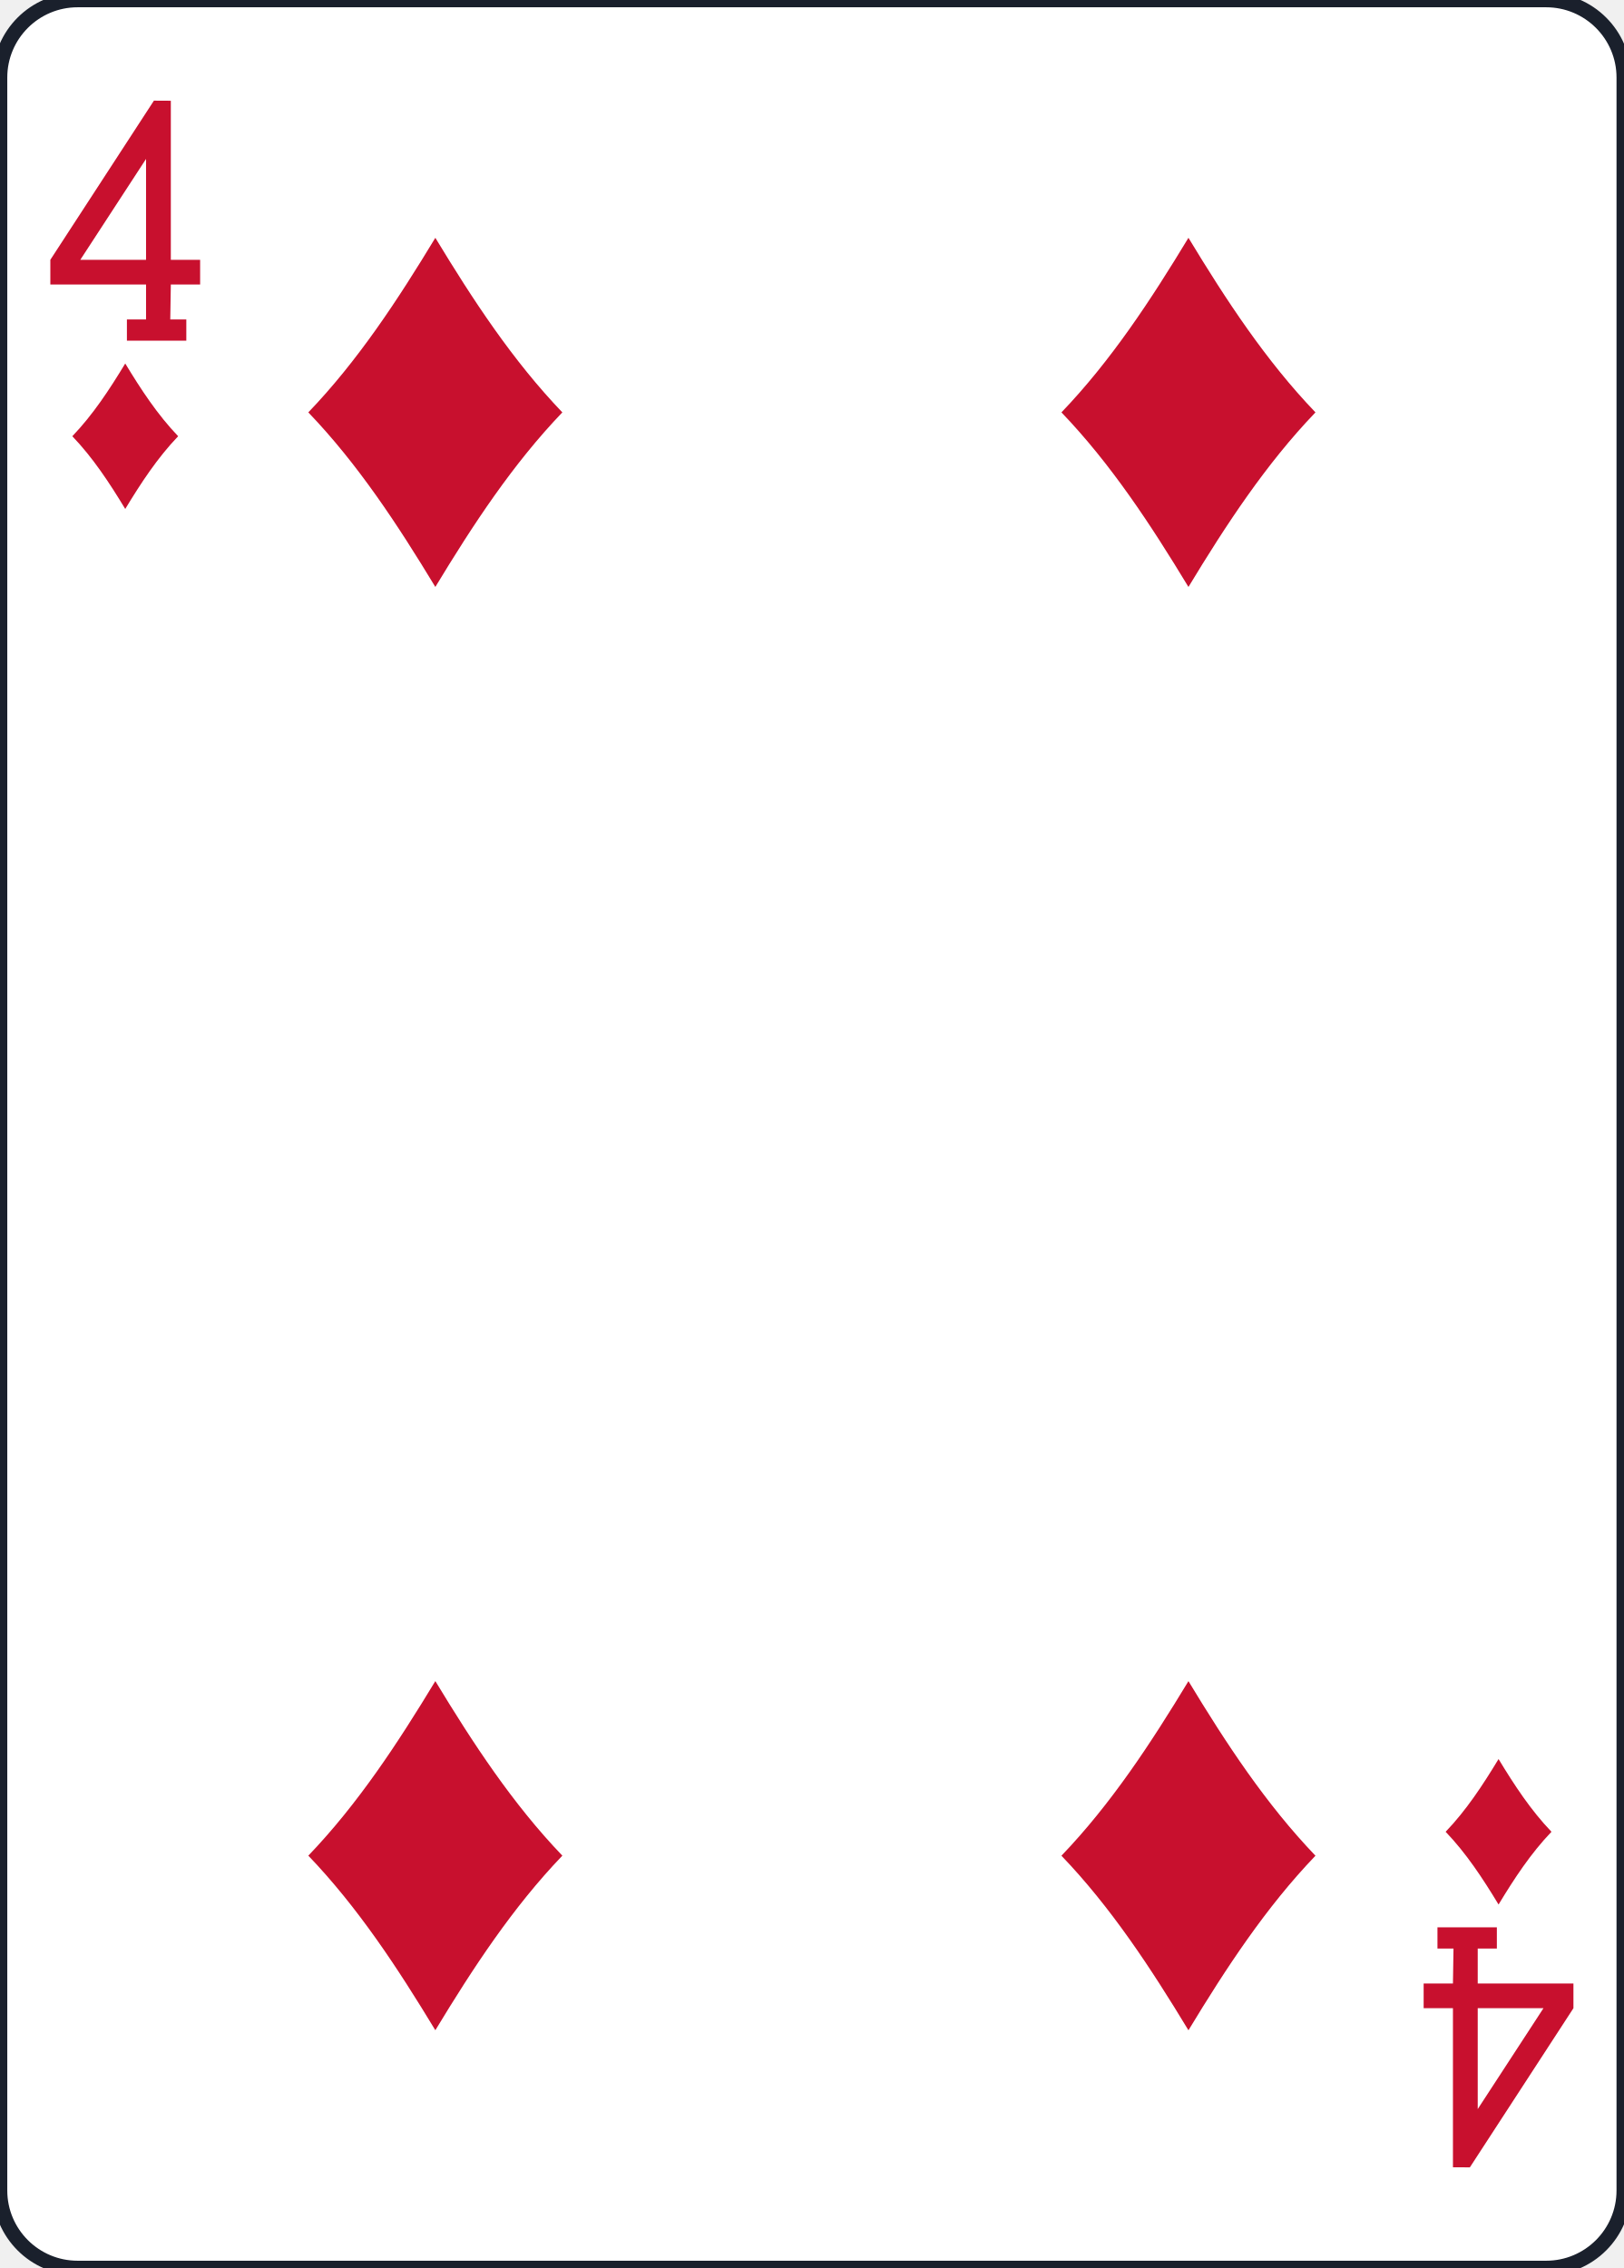
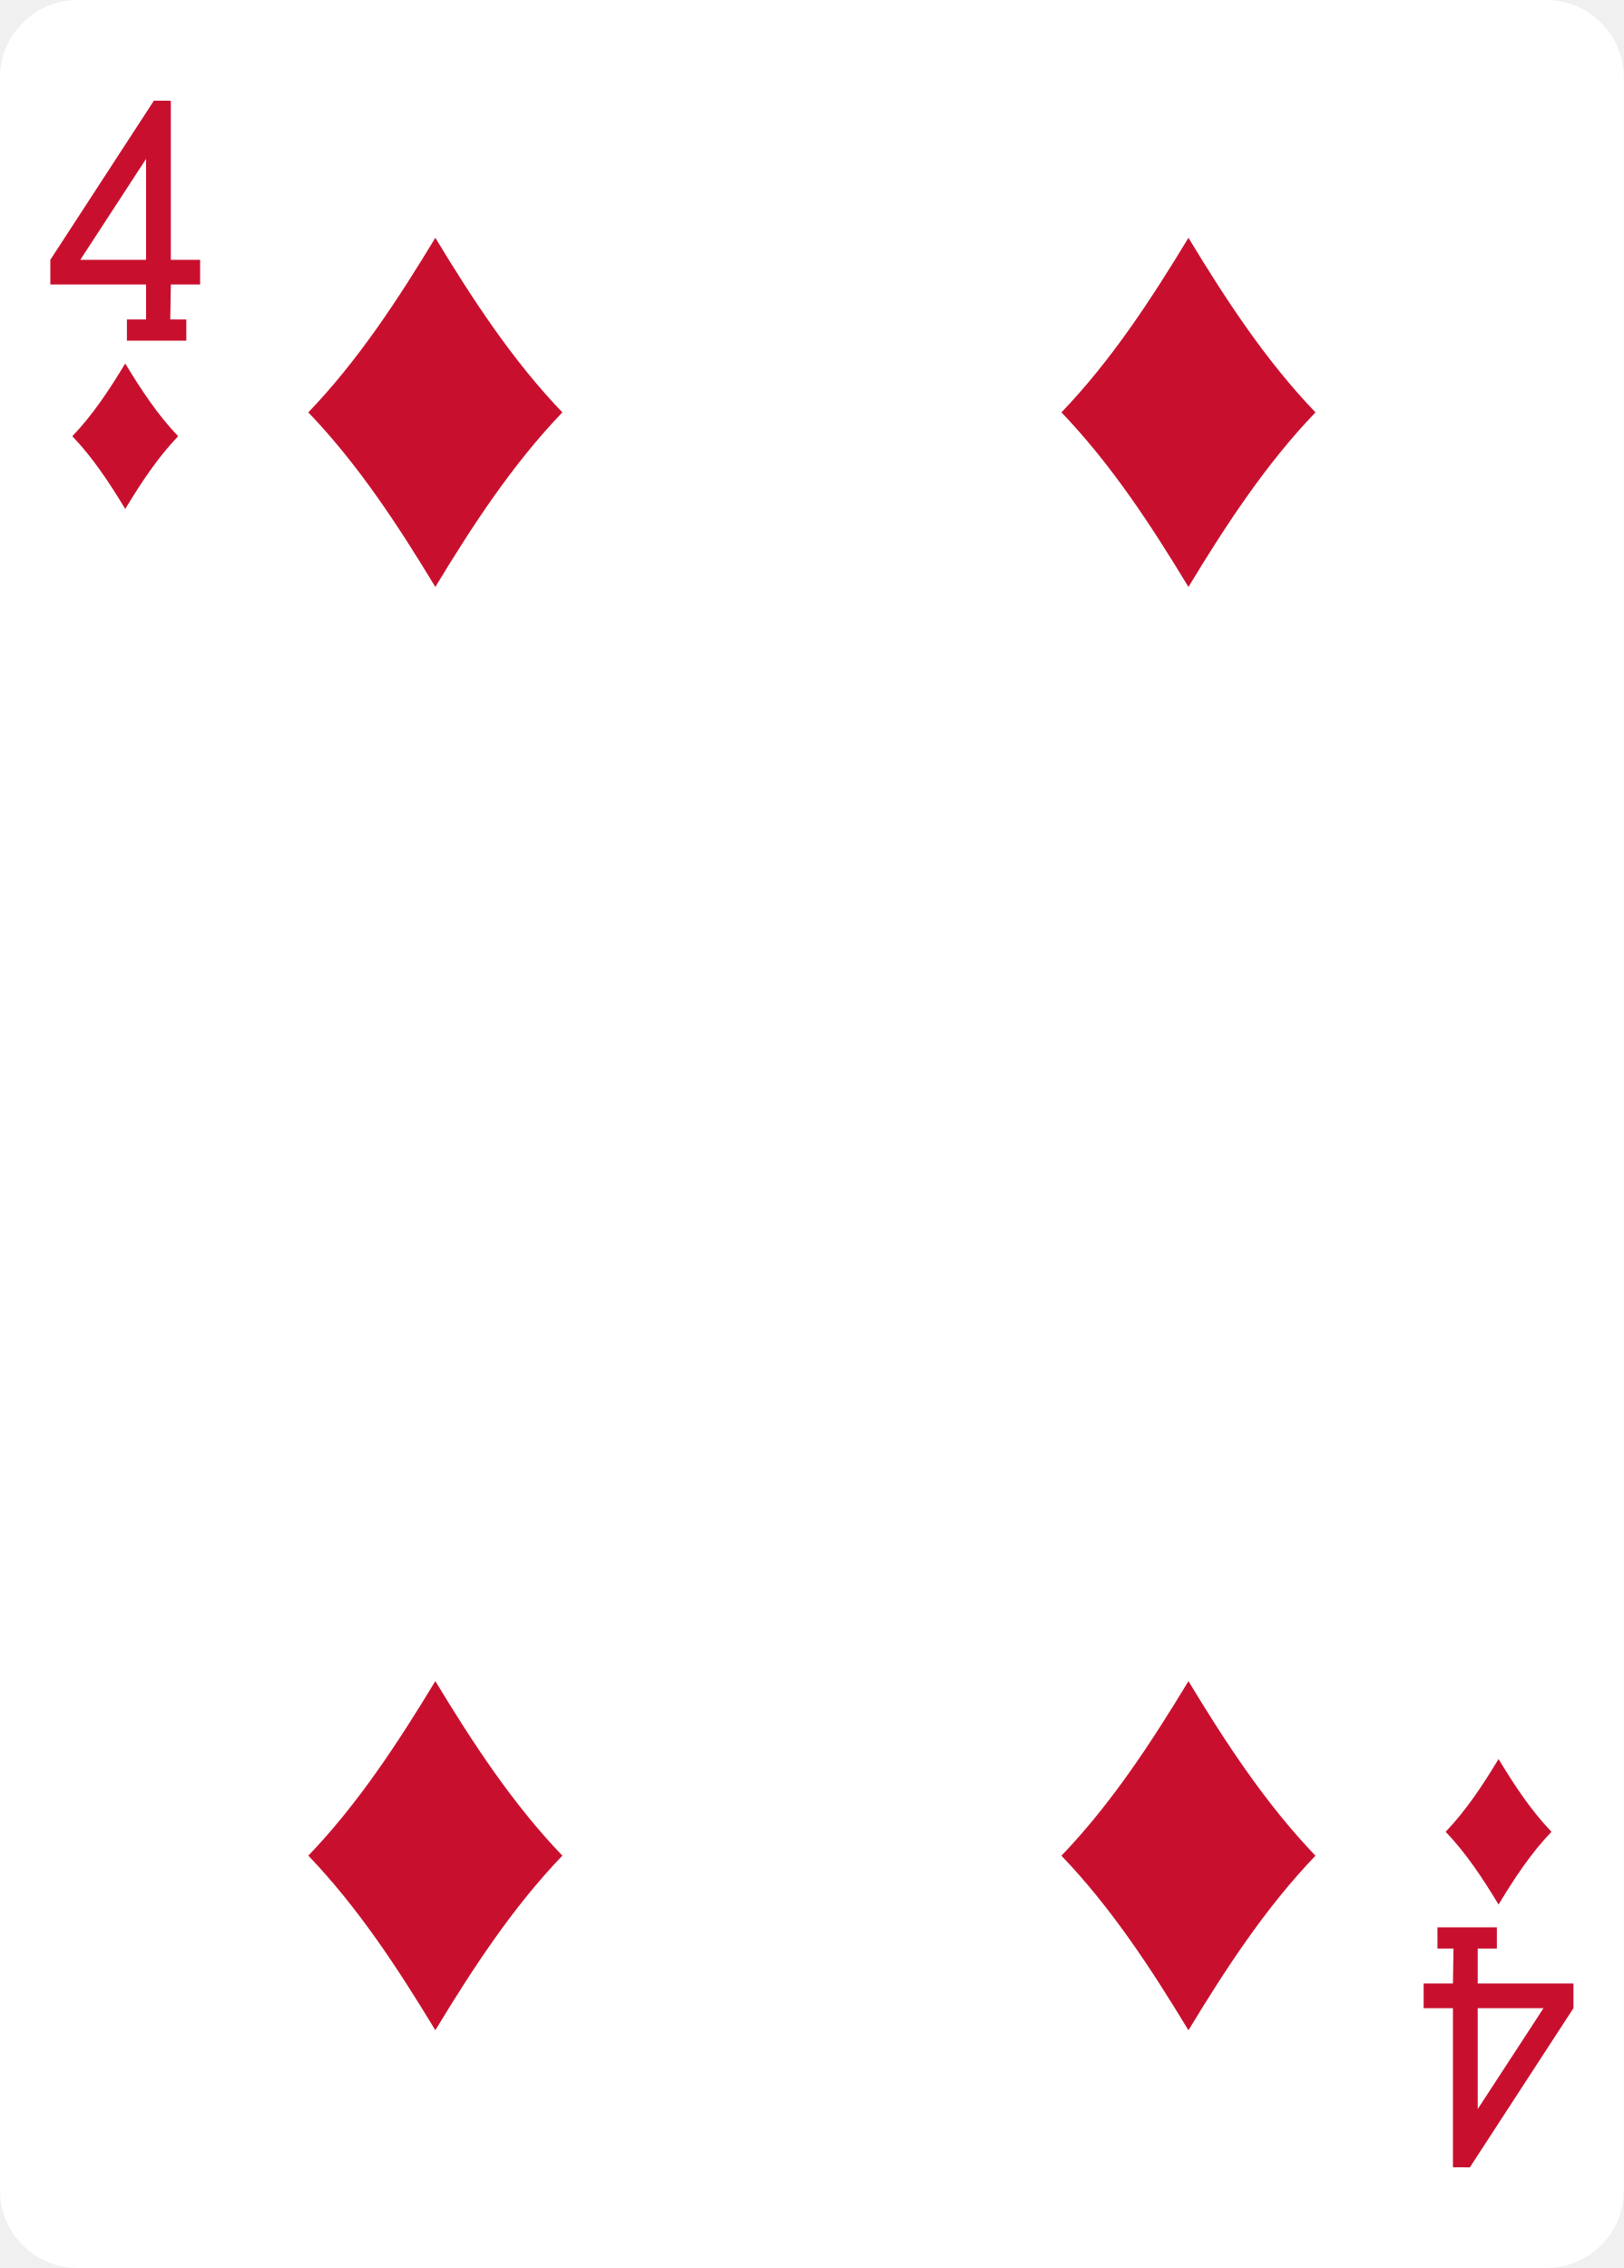
<svg xmlns="http://www.w3.org/2000/svg" width="63mm" height="88mm" viewBox="0 0 238.111 332.599" version="1.1" id="svg8">
  <defs id="defs2" />
  <g id="layer1" transform="translate(552.2712,-1075.635)">
    <g transform="matrix(1.06667,0,0,1.06667,-1891.7,1108.11)" id="DIAMOND-4">
-       <rect ry="10.664" rx="10.678" style="display:inline;fill:#ffffff;fill-opacity:1;stroke:#1A202C;stroke-width:2;stroke-miterlimit:4;stroke-dasharray:none;stroke-opacity:1" id="rect6622-5" width="223.228" height="311.811" x="1255.711" y="-30.445" />
+       <rect ry="10.664" rx="10.678" style="display:inline;fill:#ffffff;fill-opacity:1;stroke:none;stroke-width:2;stroke-miterlimit:4;stroke-dasharray:none;stroke-opacity:1" id="rect6622-5" width="223.228" height="311.811" x="1255.711" y="-30.445" />
      <path style="display:inline;opacity:1;fill:#c8102e;fill-opacity:1" d="m 1272.928,39.528 c -2.161,-3.569 -4.434,-7.037 -7.275,-10 2.841,-2.963 5.114,-6.431 7.275,-10 2.161,3.569 4.434,7.037 7.275,10 -2.841,2.963 -5.114,6.431 -7.275,10 z" id="path6654-0" />
      <path style="display:inline;opacity:1;fill:#c8102e;fill-opacity:1" d="m 1419.091,50.25 c -5.186,-8.565 -10.642,-16.889 -17.461,-24 6.819,-7.111 12.275,-15.435 17.461,-24 5.186,8.565 10.643,16.889 17.461,24 -6.819,7.111 -12.275,15.435 -17.461,24 z" id="path6656-6" />
      <path id="path6658-8" d="m 1461.722,231.393 c -2.161,-3.569 -4.434,-7.037 -7.275,-10 2.841,-2.963 5.114,-6.431 7.275,-10 2.161,3.569 4.434,7.037 7.275,10 -2.841,2.963 -5.114,6.431 -7.275,10 z" style="display:inline;opacity:1;fill:#c8102e;fill-opacity:1" />
      <path style="display:inline;opacity:1;fill:#c8102e;fill-opacity:1" d="m 1315.558,50.25 c -5.186,-8.565 -10.642,-16.889 -17.461,-24 6.819,-7.111 12.275,-15.435 17.461,-24 5.186,8.565 10.643,16.889 17.461,24 -6.819,7.111 -12.275,15.435 -17.461,24 z" id="path6660-7" />
      <path id="path6676-4" d="m 1315.558,248.676 c -5.186,-8.565 -10.642,-16.889 -17.461,-24 6.819,-7.111 12.275,-15.435 17.461,-24 5.186,8.565 10.643,16.889 17.461,24 -6.819,7.111 -12.275,15.435 -17.461,24 z" style="display:inline;opacity:1;fill:#c8102e;fill-opacity:1" />
      <path id="path6678-8" d="m 1419.091,248.683 c -5.186,-8.565 -10.642,-16.889 -17.461,-24 6.819,-7.111 12.275,-15.435 17.461,-24 5.186,8.565 10.643,16.889 17.461,24 -6.819,7.111 -12.275,15.435 -17.461,24 z" style="display:inline;opacity:1;fill:#c8102e;fill-opacity:1" />
      <path d="m 1273.158,16.389 v -2.915 h 2.631 v -4.808 h -13.158 V 5.274 l 14.238,-21.881 2.326,0.012 v 21.869 h 4.028 v 3.393 h -4.028 l -0.076,4.808 h 2.205 v 2.919 h -8.165 z m 2.631,-24.985 -9.04,13.871 h 9.04 z m 0,0" id="path19-3-1-9-0" style="opacity:1;fill:#c8102e;fill-opacity:1" />
      <path d="m 1461.489,234.532 v 2.915 h -2.631 v 4.808 h 13.158 v 3.393 l -14.238,21.881 -2.326,-0.012 v -21.869 h -4.028 v -3.393 h 4.028 l 0.076,-4.808 h -2.205 v -2.919 h 8.165 z m -2.631,24.985 9.04,-13.871 h -9.04 z m 0,0" id="path19-4-46-7-7" style="opacity:1;fill:#c8102e;fill-opacity:1" />
    </g>
  </g>
  <g id="g862-0" transform="translate(-360.4086,123.6452)">
    <rect style="opacity:1;vector-effect:none;fill:#006614;fill-opacity:1;stroke:#1A202C;stroke-width:1.748;stroke-linecap:butt;stroke-linejoin:miter;stroke-miterlimit:4;stroke-dasharray:none;stroke-dashoffset:0;stroke-opacity:1" id="rect22845-2-8" width="1659.913" height="794.398" x="-356.473" y="-1029.682" rx="144.482" ry="124.682" />
    <text id="text5630-0-9" y="-935.813" x="472.194" style="font-style:normal;font-variant:normal;font-weight:normal;font-stretch:normal;font-size:42.667px;line-height:125%;font-family:Carlito;-inkscape-font-specification:'Carlito, Normal';text-align:center;letter-spacing:0px;word-spacing:0px;writing-mode:lr-tb;text-anchor:middle;fill:#ffffff;fill-opacity:1;stroke:#1A202C;stroke-width:1.067px;stroke-linecap:butt;stroke-linejoin:miter;stroke-opacity:1" xml:space="preserve">
      <tspan style="font-style:normal;font-variant:normal;font-weight:normal;font-stretch:normal;font-size:48px;line-height:125%;font-family:Carlito;-inkscape-font-specification:'Carlito, Normal';text-align:center;writing-mode:lr-tb;text-anchor:middle;fill:#ffffff;fill-opacity:1;stroke-width:1.067px" id="tspan4923-1" y="-935.813" x="472.194">Single Playing Card from:</tspan>
      <tspan style="font-style:normal;font-variant:normal;font-weight:normal;font-stretch:normal;font-size:48px;line-height:125%;font-family:Carlito;-inkscape-font-specification:'Carlito, Normal';text-align:center;writing-mode:lr-tb;text-anchor:middle;fill:#ffffff;fill-opacity:1;stroke-width:1.067px" id="tspan5035-8" y="-875.813" x="472.194">Standard Edition - Color Set - Bordered </tspan>
      <tspan y="-820.48" x="472.194" id="tspan12311-7" />
      <tspan style="font-style:normal;font-variant:normal;font-weight:normal;font-stretch:normal;font-size:48px;line-height:125%;font-family:Carlito;-inkscape-font-specification:'Carlito, Normal';text-align:center;writing-mode:lr-tb;text-anchor:middle;fill:#ffaaaa;fill-opacity:1;stroke-width:1.067px" id="tspan4927-1" y="-762.48" x="472.194">Copyright 2011, 2020 - Chris Aguilar - conjurenation@gmail.com</tspan>
      <tspan id="tspan12344-3" y="-707.147" x="472.194" />
      <tspan style="font-style:normal;font-variant:normal;font-weight:normal;font-stretch:normal;font-size:48px;line-height:125%;font-family:Carlito;-inkscape-font-specification:'Carlito, Normal';text-align:center;writing-mode:lr-tb;text-anchor:middle;fill:#ffffff;fill-opacity:1;stroke-width:1.067px" id="tspan4931-2" y="-649.147" x="472.194">https://totalnonsense.com/open-source-vector-playing-cards/</tspan>
      <tspan id="tspan4929-3" y="-593.813" x="472.194" />
      <tspan style="font-style:normal;font-variant:normal;font-weight:normal;font-stretch:normal;font-size:48px;line-height:125%;font-family:Carlito;-inkscape-font-specification:'Carlito, Normal';text-align:center;writing-mode:lr-tb;text-anchor:middle;fill:#ffaaaa;fill-opacity:1;stroke-width:1.067px" id="tspan4919-5" y="-535.813" x="472.194">Licensed under:</tspan>
      <tspan id="tspan1594-5-6" style="font-style:normal;font-variant:normal;font-weight:normal;font-stretch:normal;font-size:48px;line-height:125%;font-family:Carlito;-inkscape-font-specification:'Carlito, Normal';text-align:center;writing-mode:lr-tb;text-anchor:middle;fill:#ffaaaa;fill-opacity:1;stroke-width:1.067px" y="-475.813" x="472.194">LGPL 3.0</tspan>
      <tspan style="font-style:normal;font-variant:normal;font-weight:normal;font-stretch:normal;font-size:48px;line-height:125%;font-family:Carlito;-inkscape-font-specification:'Carlito, Normal';text-align:center;writing-mode:lr-tb;text-anchor:middle;fill:#ffaaaa;fill-opacity:1;stroke-width:1.067px" y="-415.813" x="472.194" id="tspan12253-3-1">https://www.gnu.org/licenses/lgpl-3.0.html</tspan>
      <tspan id="tspan5031-6" y="-360.48" x="472.194" />
      <tspan style="font-style:normal;font-variant:normal;font-weight:normal;font-stretch:normal;font-size:48px;line-height:125%;font-family:Carlito;-inkscape-font-specification:'Carlito, Normal';text-align:center;writing-mode:lr-tb;text-anchor:middle;fill:#ffffff;fill-opacity:1;stroke-width:1.067px" id="tspan5033-1" y="-302.48" x="472.194">Each Card Measures (63mm x 88mm)</tspan>
      <tspan id="tspan5634-6-0" y="-247.147" x="472.194" />
    </text>
  </g>
</svg>
